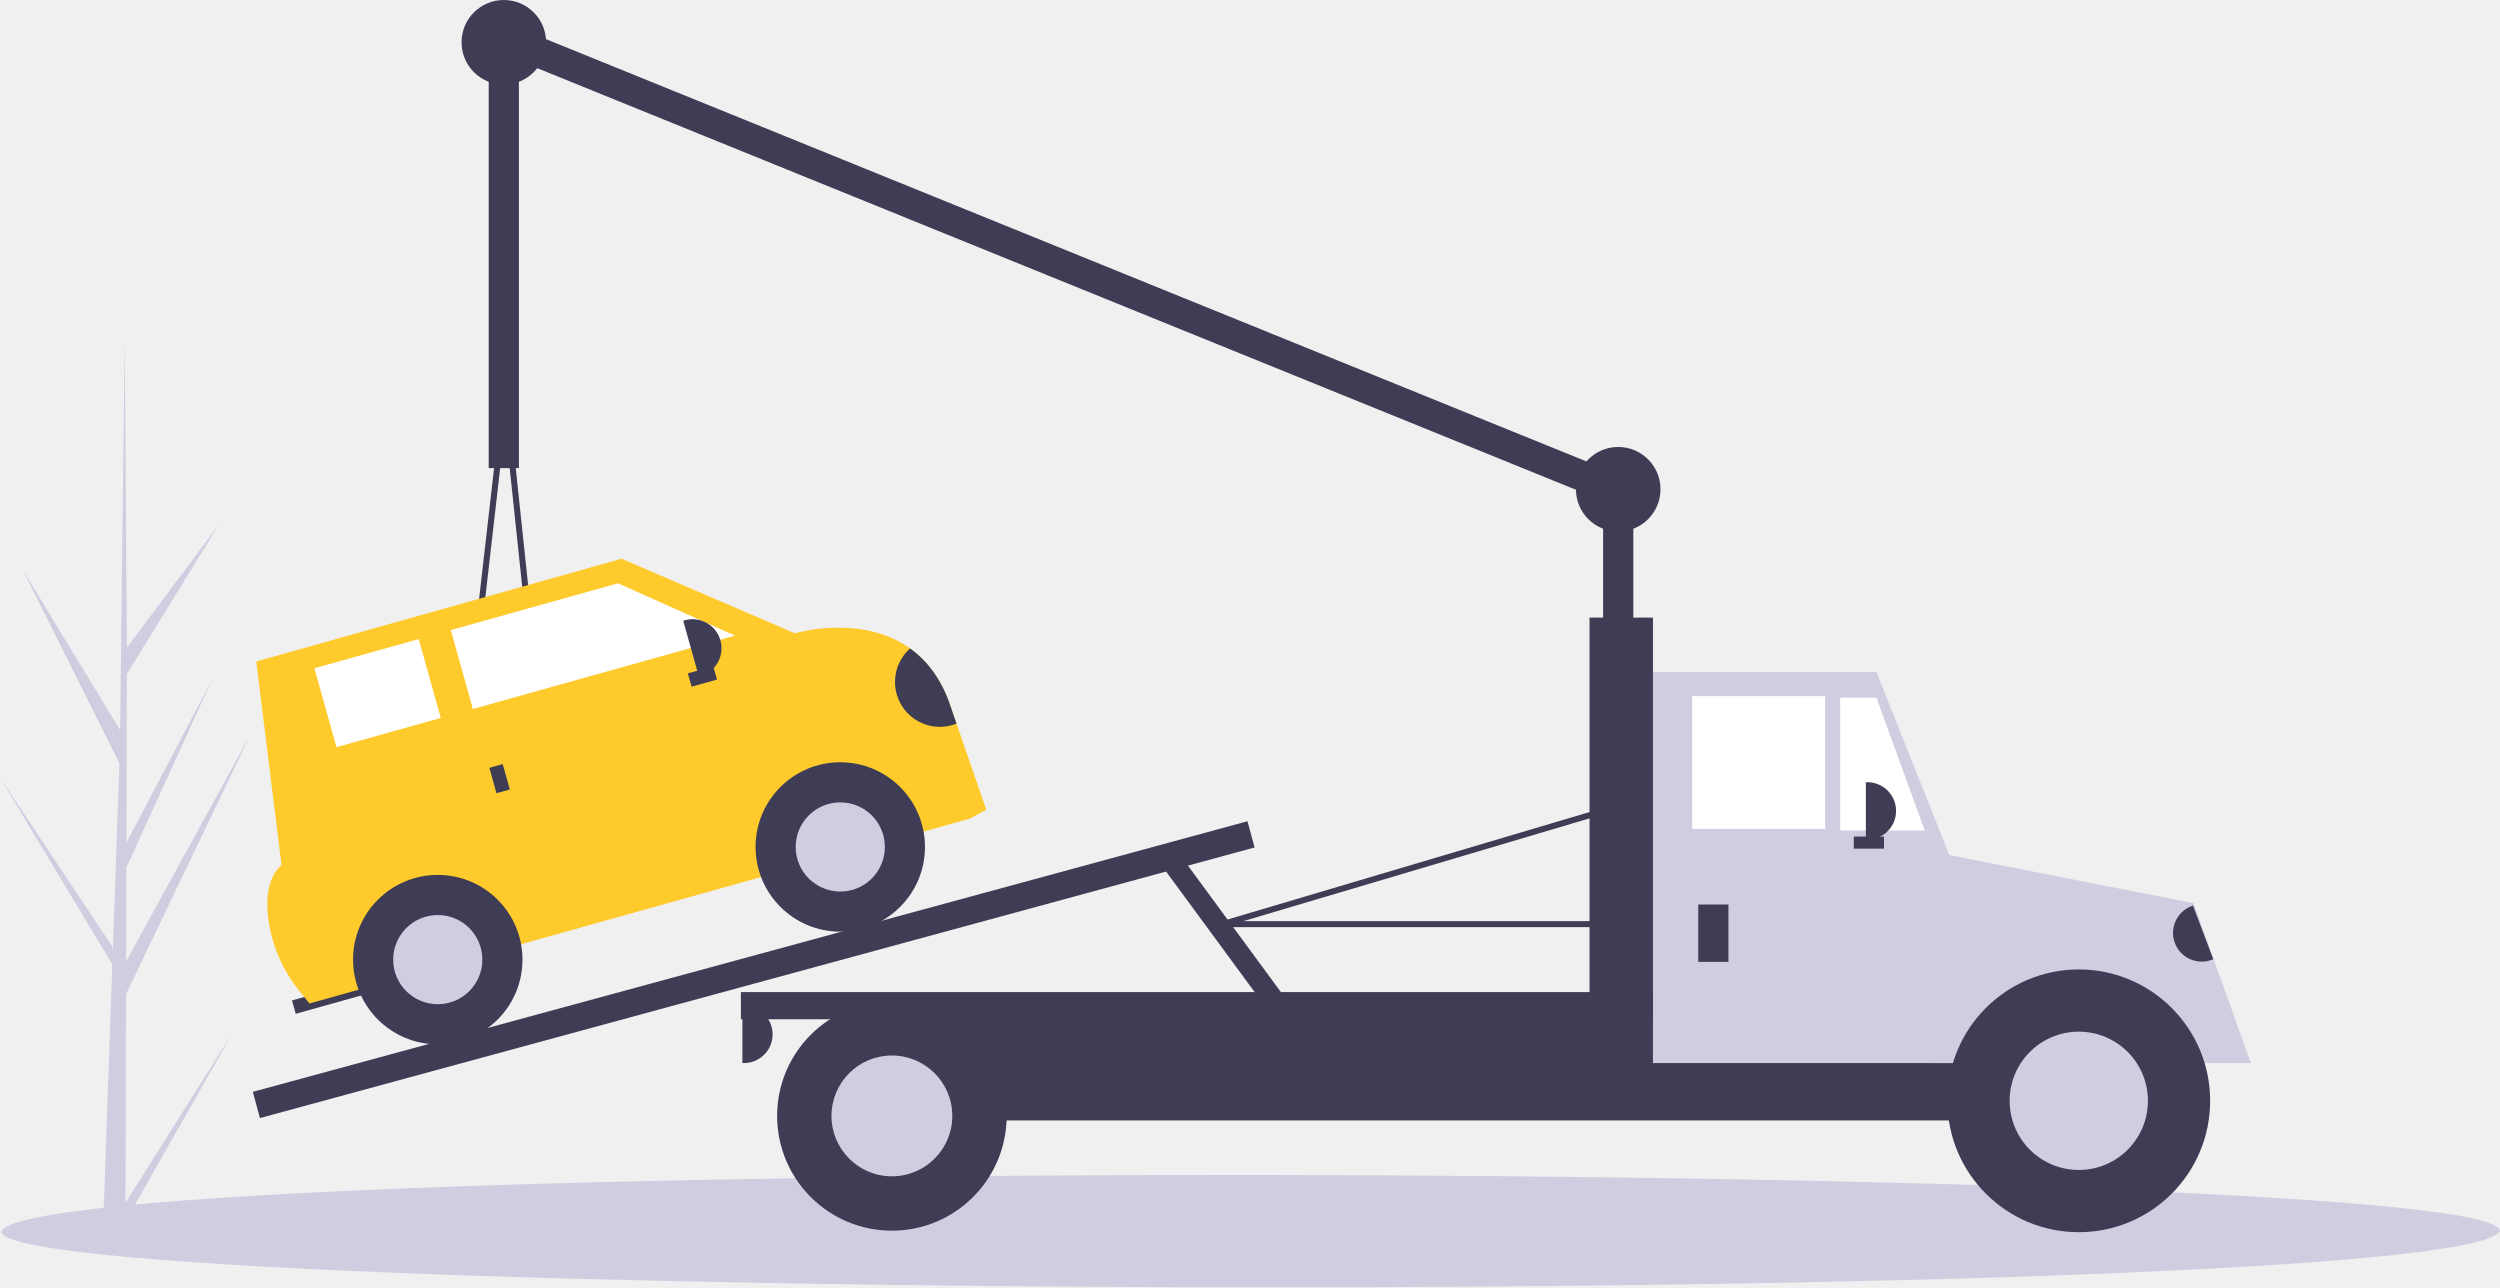
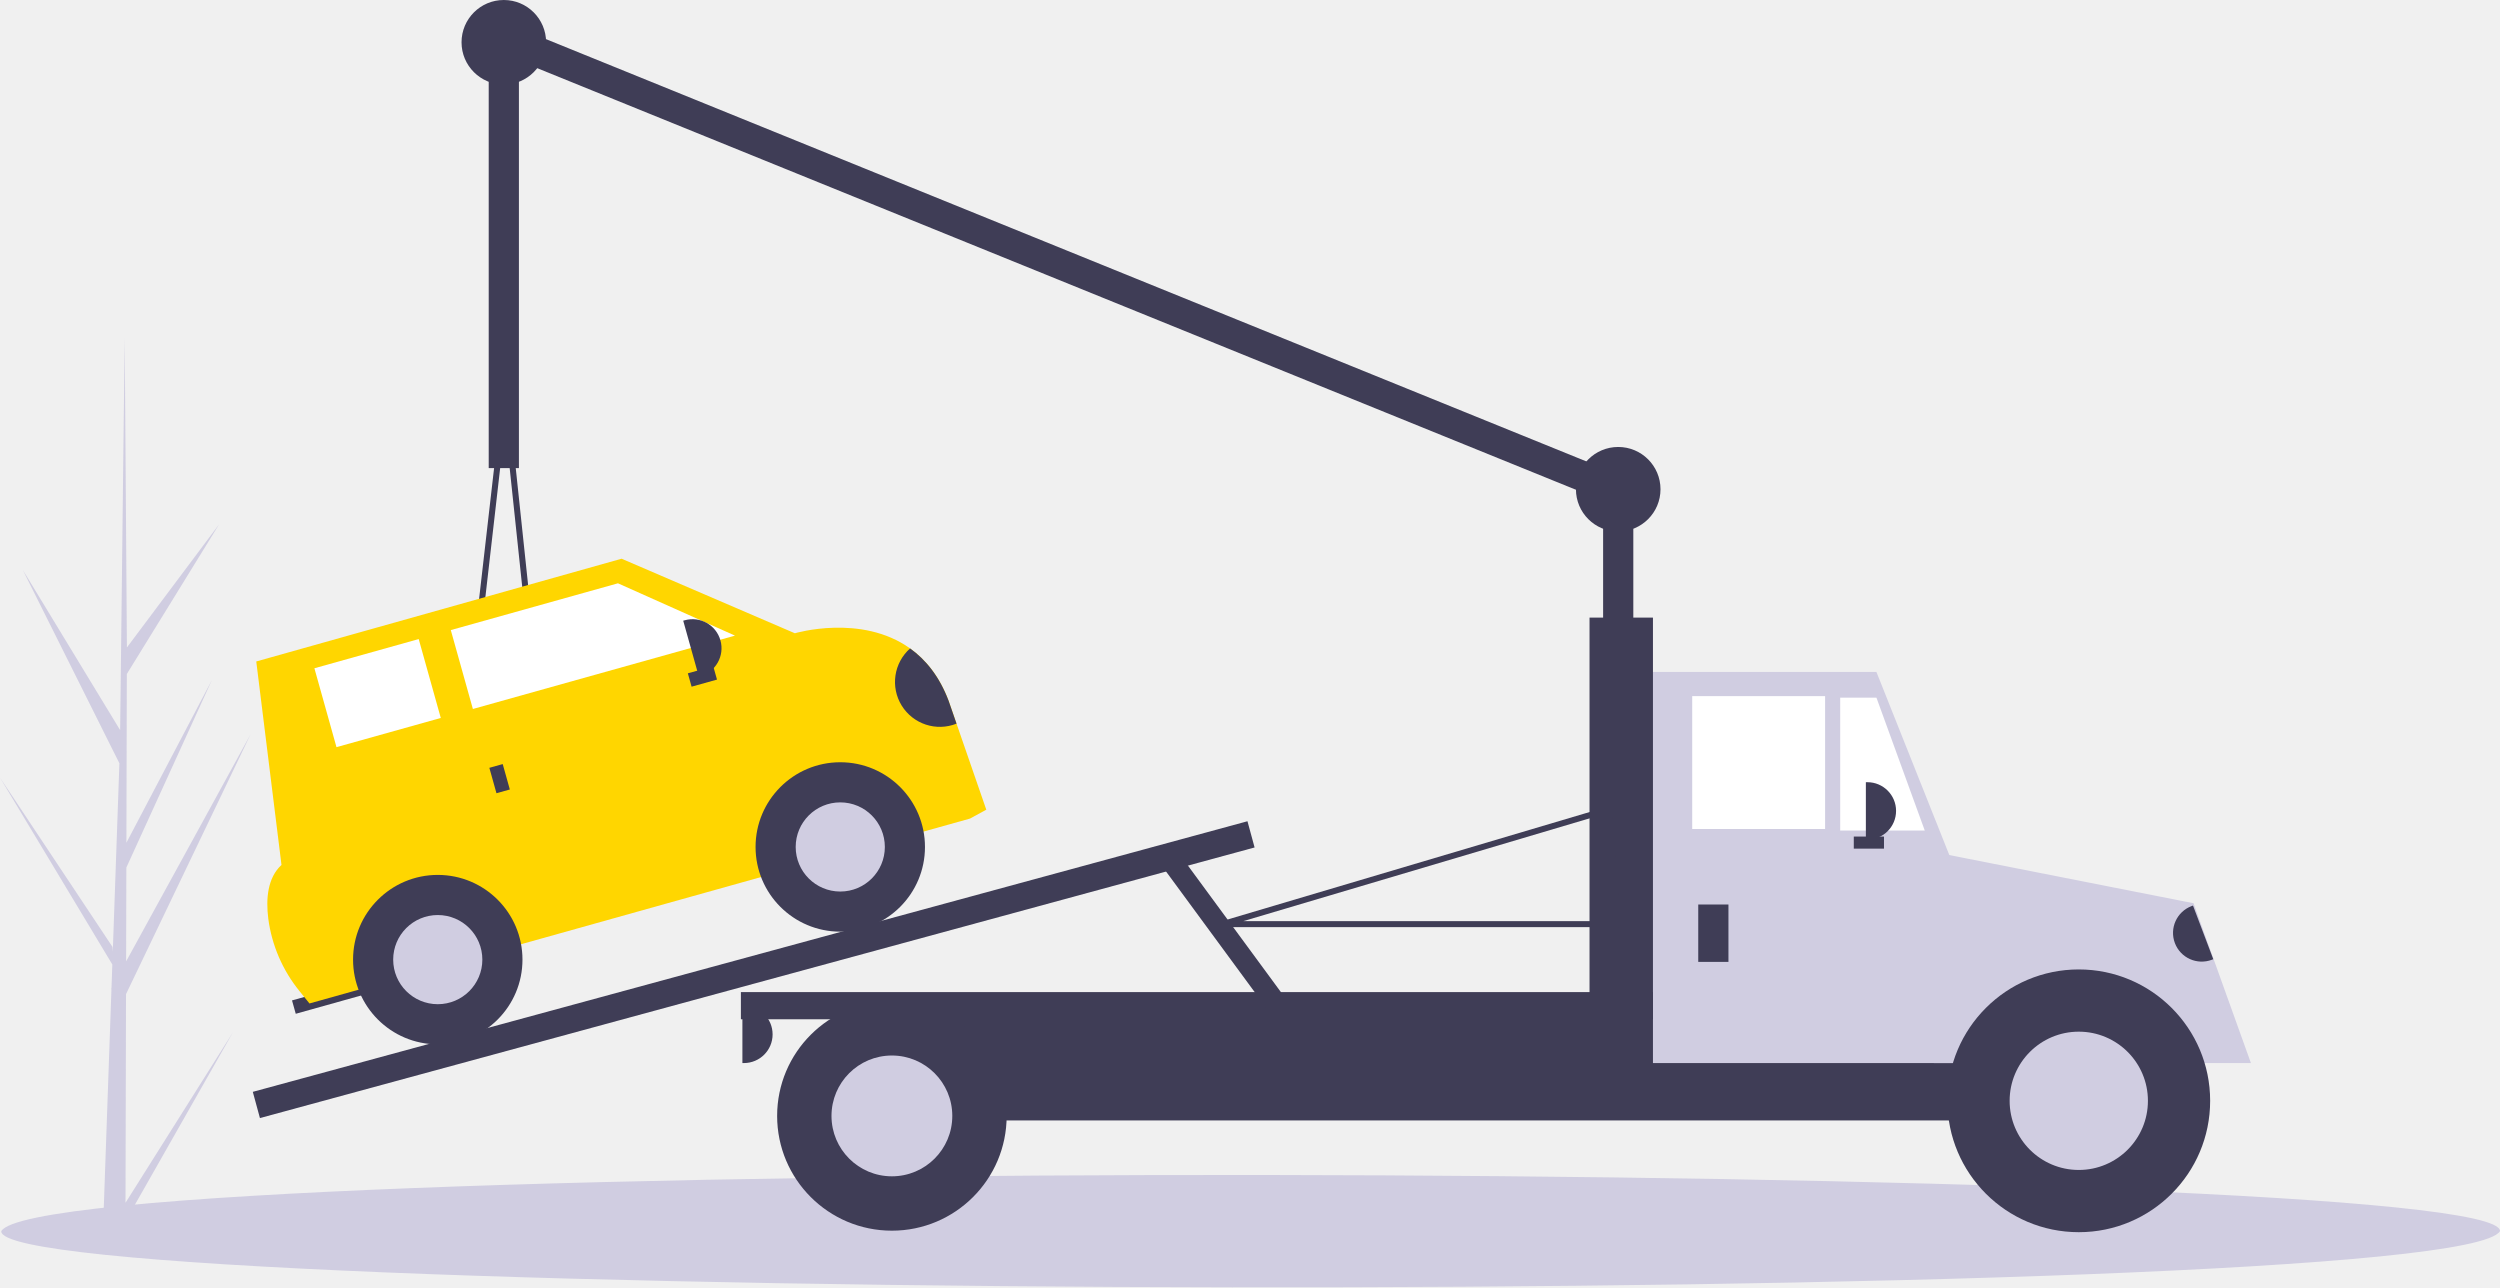
<svg xmlns="http://www.w3.org/2000/svg" data-name="Layer 1" width="1002.501" height="516.22" viewBox="0 0 1002.501 516.22">
  <path d="M149.078,674.202l43.077-68.361-43.097,75.808-.023,7.789q-4.61-.054-9.126-.353l3.514-100.063-.046-.773.079-.148.335-9.455L98.75,503.723l45.087,67.843.135,2.003,2.654-75.601-38.72-77.518,39.023,64.234,1.815-156.701.008-.522.006.513.884,123.548,36.999-49.433L149.609,462.162l-.172,67.668,34.33-65.354-34.349,75.302-.095,37.627,49.868-90.996L149.284,590.532Z" transform="translate(-98.74955 -191.8899)" fill="#d0cde1" />
  <rect x="642.851" y="193.767" width="12.11" height="85.984" fill="#3f3d56" />
  <rect x="521.329" y="57.4" width="12.11" height="483.657" transform="translate(-46.96838 483.469) rotate(-67.90849)" fill="#3f3d56" />
  <path d="M1101.249,685.583C1082.491,716.92,97.76,714.29,99.252,685.581,118.009,654.246,1102.741,656.876,1101.249,685.583Z" transform="translate(-98.74955 -191.8899)" fill="#d0cde1" />
  <rect x="773.644" y="366.947" width="105.361" height="41.176" fill="#3f3d56" />
  <rect x="349.778" y="403.278" width="519.539" height="46.02" fill="#3f3d56" />
  <polygon points="783.938 426.288 659.2 426.288 659.2 269.458 752.451 269.458 783.938 348.555 783.938 426.288" fill="#d0cde1" />
  <rect x="678.577" y="279.146" width="53.286" height="53.286" fill="#fff" />
  <polygon points="771.827 333.038 737.918 333.038 737.918 279.752 752.451 279.752 771.827 333.038" fill="#fff" />
  <rect x="680.999" y="362.708" width="12.11" height="23.01" fill="#3f3d56" />
  <path d="M748.212,313.661h.606a11.505,11.505,0,0,1,11.505,11.505v0a11.505,11.505,0,0,1-11.505,11.505H748.212a0,0,0,0,1,0,0V313.661a0,0,0,0,1,0,0Z" fill="#3f3d56" />
  <path d="M297.703,403.278h.606a11.505,11.505,0,0,1,11.505,11.505v0a11.505,11.505,0,0,1-11.505,11.505h-.606a0,0,0,0,1,0,0V403.278A0,0,0,0,1,297.703,403.278Z" fill="#3f3d56" />
  <path d="M931.129,594.995c18.455,0,35.055,8.94,46.573,23.184h23.668l-23.01-64.096-107.178-21.138,3.028,85.234h10.346C896.075,603.935,912.674,594.995,931.129,594.995Z" transform="translate(-98.74955 -191.8899)" fill="#d0cde1" />
  <circle cx="833.591" cy="441.426" r="52.681" fill="#3f3d56" />
  <circle cx="833.591" cy="441.426" r="27.727" fill="#d0cde1" />
  <circle cx="357.65" cy="447.482" r="46.02" fill="#3f3d56" />
  <circle cx="357.65" cy="447.482" r="24.221" fill="#d0cde1" />
  <rect x="637.401" y="247.659" width="25.432" height="183.474" fill="#3f3d56" />
  <rect x="297.097" y="397.829" width="365.736" height="10.899" fill="#3f3d56" />
  <rect x="194.303" y="575.272" width="413.358" height="10.899" transform="translate(-237.1354 -66.25763) rotate(-15.21949)" fill="#3f3d56" />
  <rect x="585.082" y="530.057" width="8.477" height="70.856" transform="translate(-319.1748 266.9006) rotate(-36.31135)" fill="#3f3d56" />
  <rect x="743.368" y="335.46" width="12.11" height="4.844" fill="#3f3d56" />
  <path d="M747.656,563.681H589.009a1.211,1.211,0,0,1-.344-2.372l155.014-46.02a1.211,1.211,0,0,1,1.552,1.066l3.633,46.02a1.211,1.211,0,0,1-1.208,1.306ZM597.343,561.259H746.345l-3.412-43.222Z" transform="translate(-98.74955 -191.8899)" fill="#3f3d56" />
  <path d="M318.049,510.395h-.011l-34.766-.328a1.211,1.211,0,0,1-1.192-1.349l18.064-157.615a1.211,1.211,0,0,1,1.203-1.073h.005a1.212,1.212,0,0,1,1.199,1.084l16.702,157.943a1.211,1.211,0,0,1-1.205,1.338Zm-33.41-2.737,32.063.302L301.298,362.3Z" transform="translate(-98.74955 -191.8899)" fill="#3f3d56" />
  <path d="M970.488,556.415h.606a11.505,11.505,0,0,1,11.505,11.505v0a11.505,11.505,0,0,1-11.505,11.505h-.606a0,0,0,0,1,0,0V556.415A0,0,0,0,1,970.488,556.415Z" transform="translate(1992.097 561.7655) rotate(159.2826)" fill="#3f3d56" />
  <rect x="215.948" y="588.226" width="35.08" height="5.568" transform="translate(-249.4105 -107.0804) rotate(-15.63709)" fill="#3f3d56" />
-   <path d="M494.252,516.576l-6.521,3.56L222.839,594.28l-3.933-4.885a58.171,58.171,0,0,1-12.581-29.144c-1-7.985-.269-16.4,5.301-21.523l-10.116-81.59,146.5-41.204,69.485,29.899s26.616-7.953,46.202,6.08c6.2,4.446,11.698,11.095,15.416,20.907l3.203,9.252Z" transform="translate(-98.74955 -191.8899)" fill="#ffca2c" />
+   <path d="M494.252,516.576l-6.521,3.56L222.839,594.28l-3.933-4.885a58.171,58.171,0,0,1-12.581-29.144c-1-7.985-.269-16.4,5.301-21.523l-10.116-81.59,146.5-41.204,69.485,29.899s26.616-7.953,46.202,6.08c6.2,4.446,11.698,11.095,15.416,20.907l3.203,9.252Z" transform="translate(-98.74955 -191.8899)" fill="#ffd600" />
  <circle cx="336.948" cy="339.63" r="33.967" fill="#3f3d56" />
  <circle cx="336.948" cy="339.63" r="17.877" fill="#d0cde1" />
  <circle cx="175.545" cy="384.807" r="33.967" fill="#3f3d56" />
  <circle cx="175.545" cy="384.807" r="17.877" fill="#d0cde1" />
  <polygon points="294.724 254.884 189.624 284.302 180.769 252.665 247.797 233.903 294.724 254.884" fill="#fff" />
  <rect x="228.448" y="453.402" width="43.433" height="32.853" transform="translate(-216.1297 -107.0706) rotate(-15.63709)" fill="#fff" />
  <rect x="296.301" y="498.839" width="5.568" height="10.58" transform="translate(-223.5644 -92.61487) rotate(-15.63709)" fill="#3f3d56" />
  <rect x="377.636" y="457.859" width="5.568" height="10.58" transform="translate(625.1378 -219.9204) rotate(74.36291)" fill="#3f3d56" />
  <path d="M375.626,438.706h.613A11.638,11.638,0,0,1,387.877,450.344v0a11.638,11.638,0,0,1-11.638,11.638h-.613a0,0,0,0,1,0,0V438.706A0,0,0,0,1,375.626,438.706Z" transform="translate(-206.0075 -72.32334) rotate(-15.63709)" fill="#3f3d56" />
  <path d="M482.316,482.071a17.988,17.988,0,0,1-18.619-30.159c6.2,4.446,11.698,11.095,15.416,20.907Z" transform="translate(-98.74955 -191.8899)" fill="#3f3d56" />
  <rect x="195.975" y="10.899" width="12.11" height="176.813" fill="#3f3d56" />
  <circle cx="202.03" cy="16.955" r="16.955" fill="#3f3d56" />
  <circle cx="648.906" cy="196.189" r="16.955" fill="#3f3d56" />
</svg>
